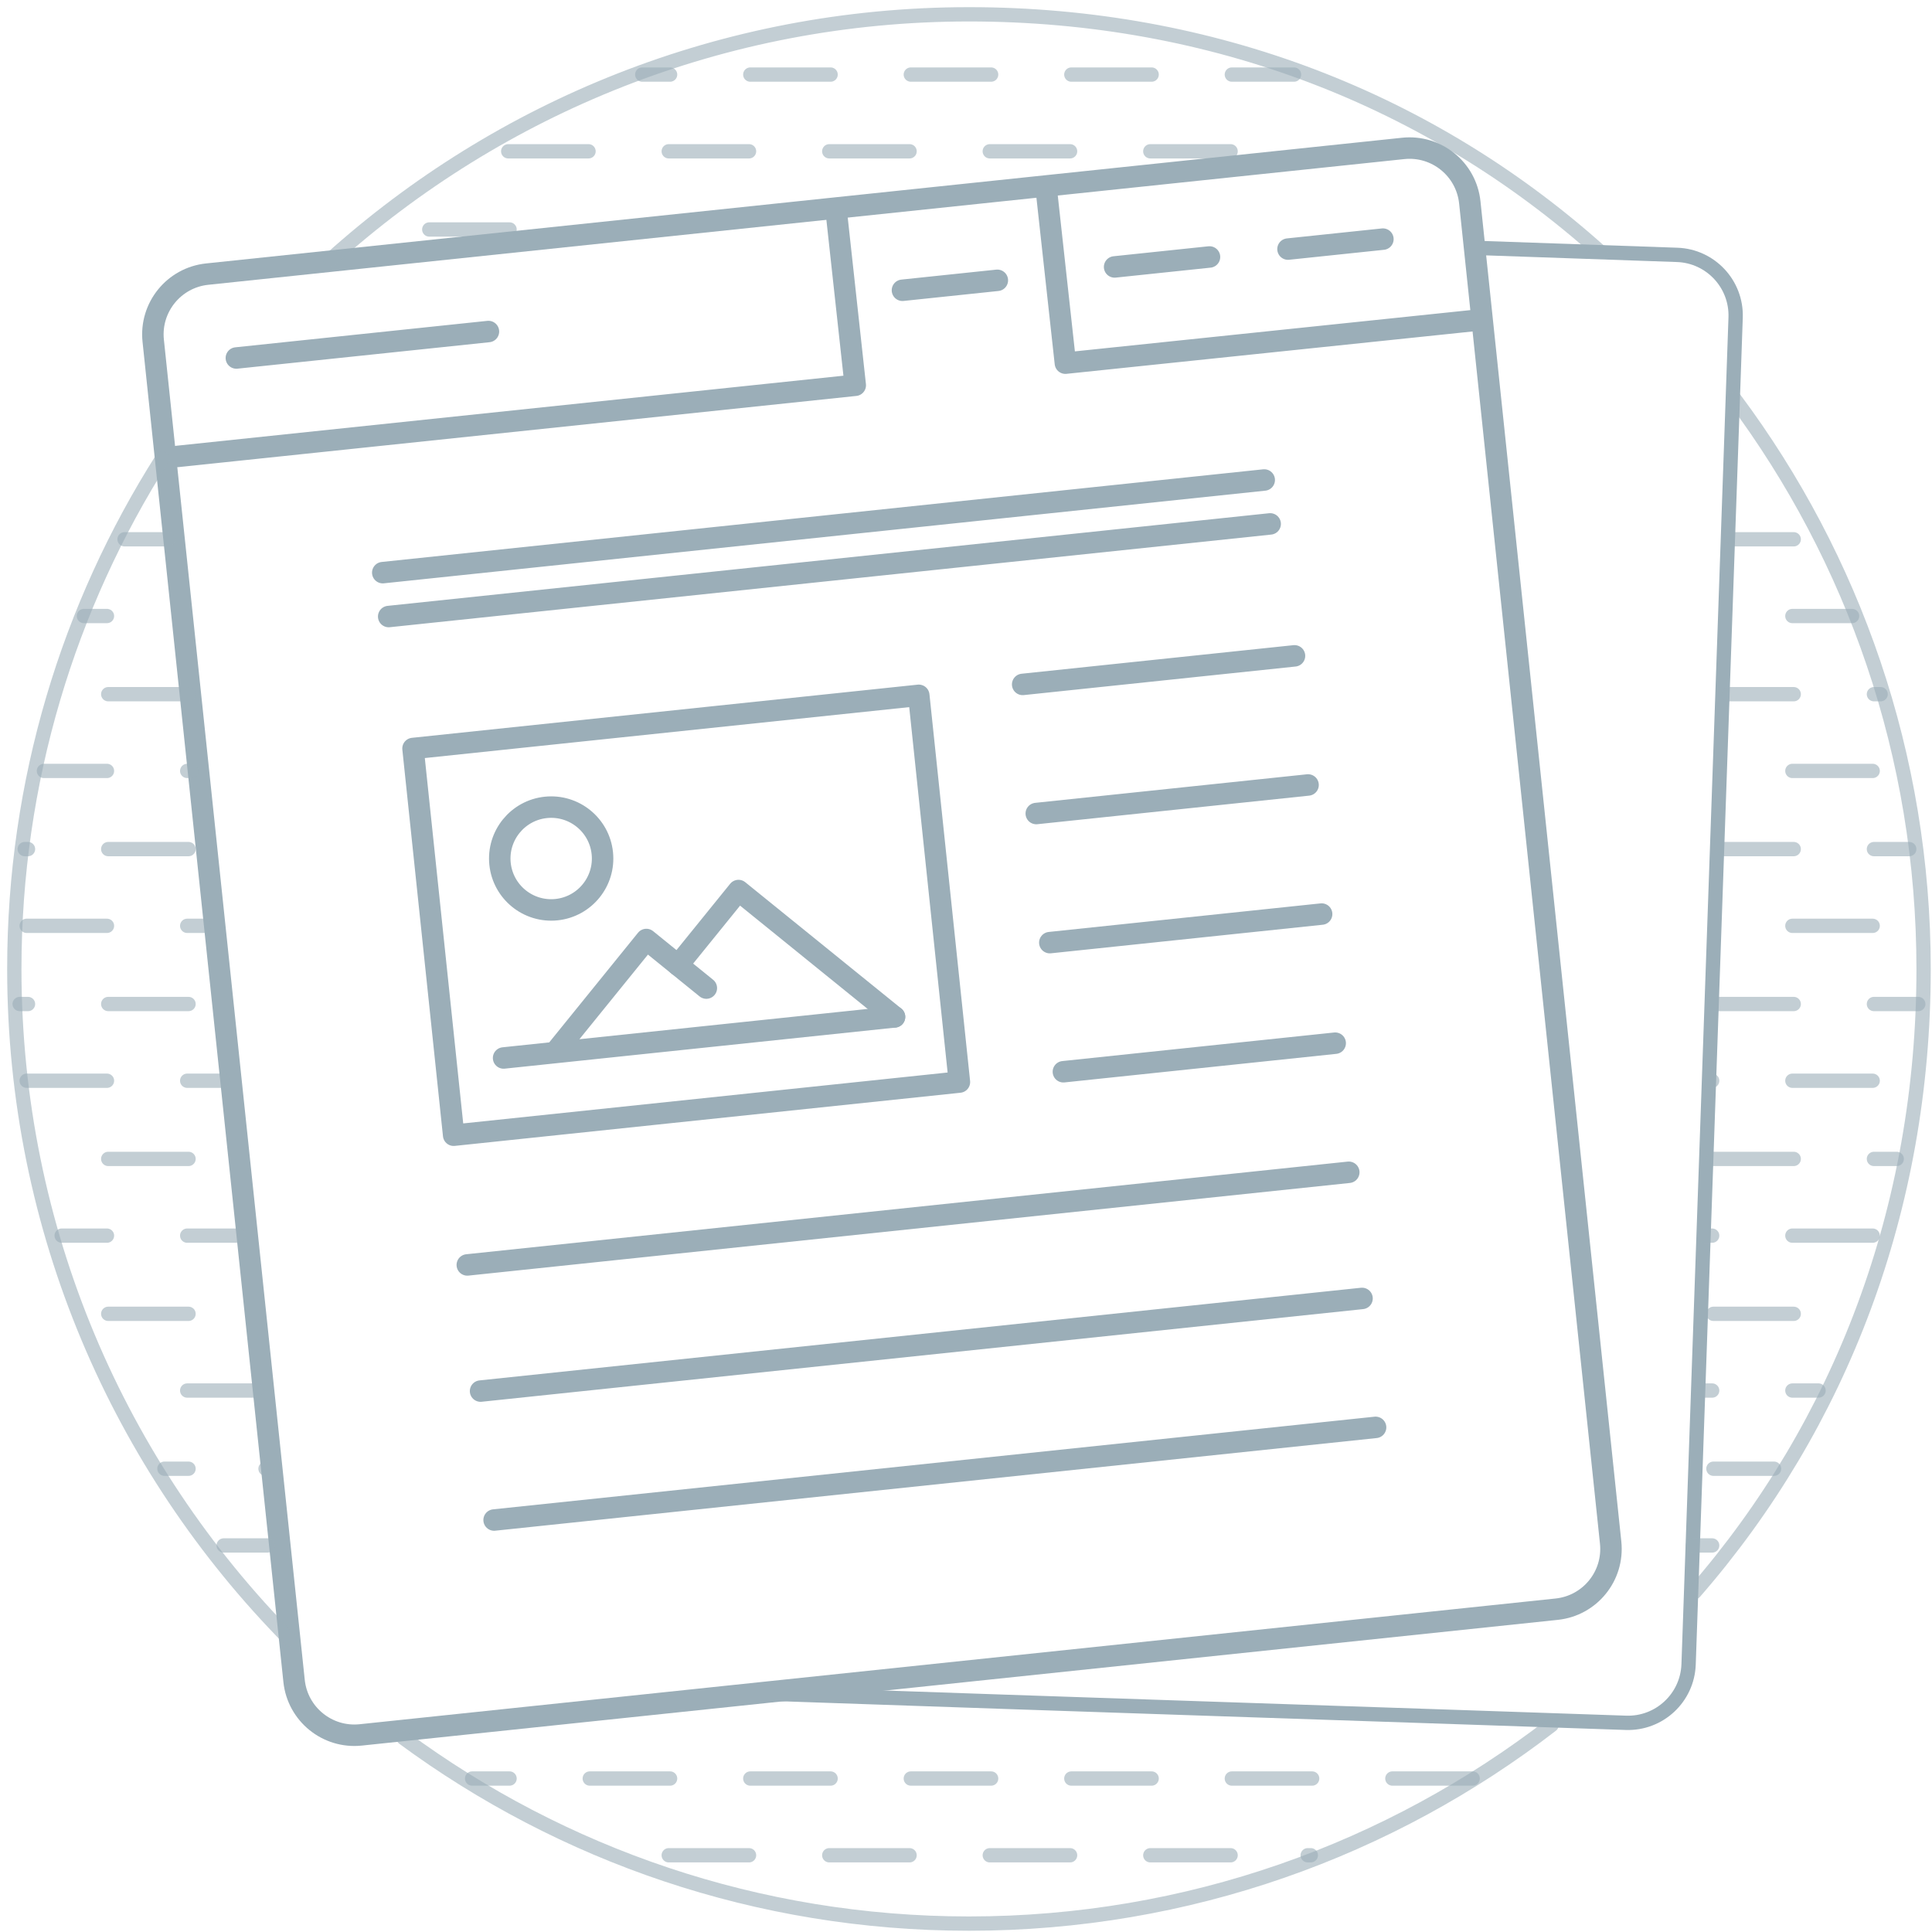
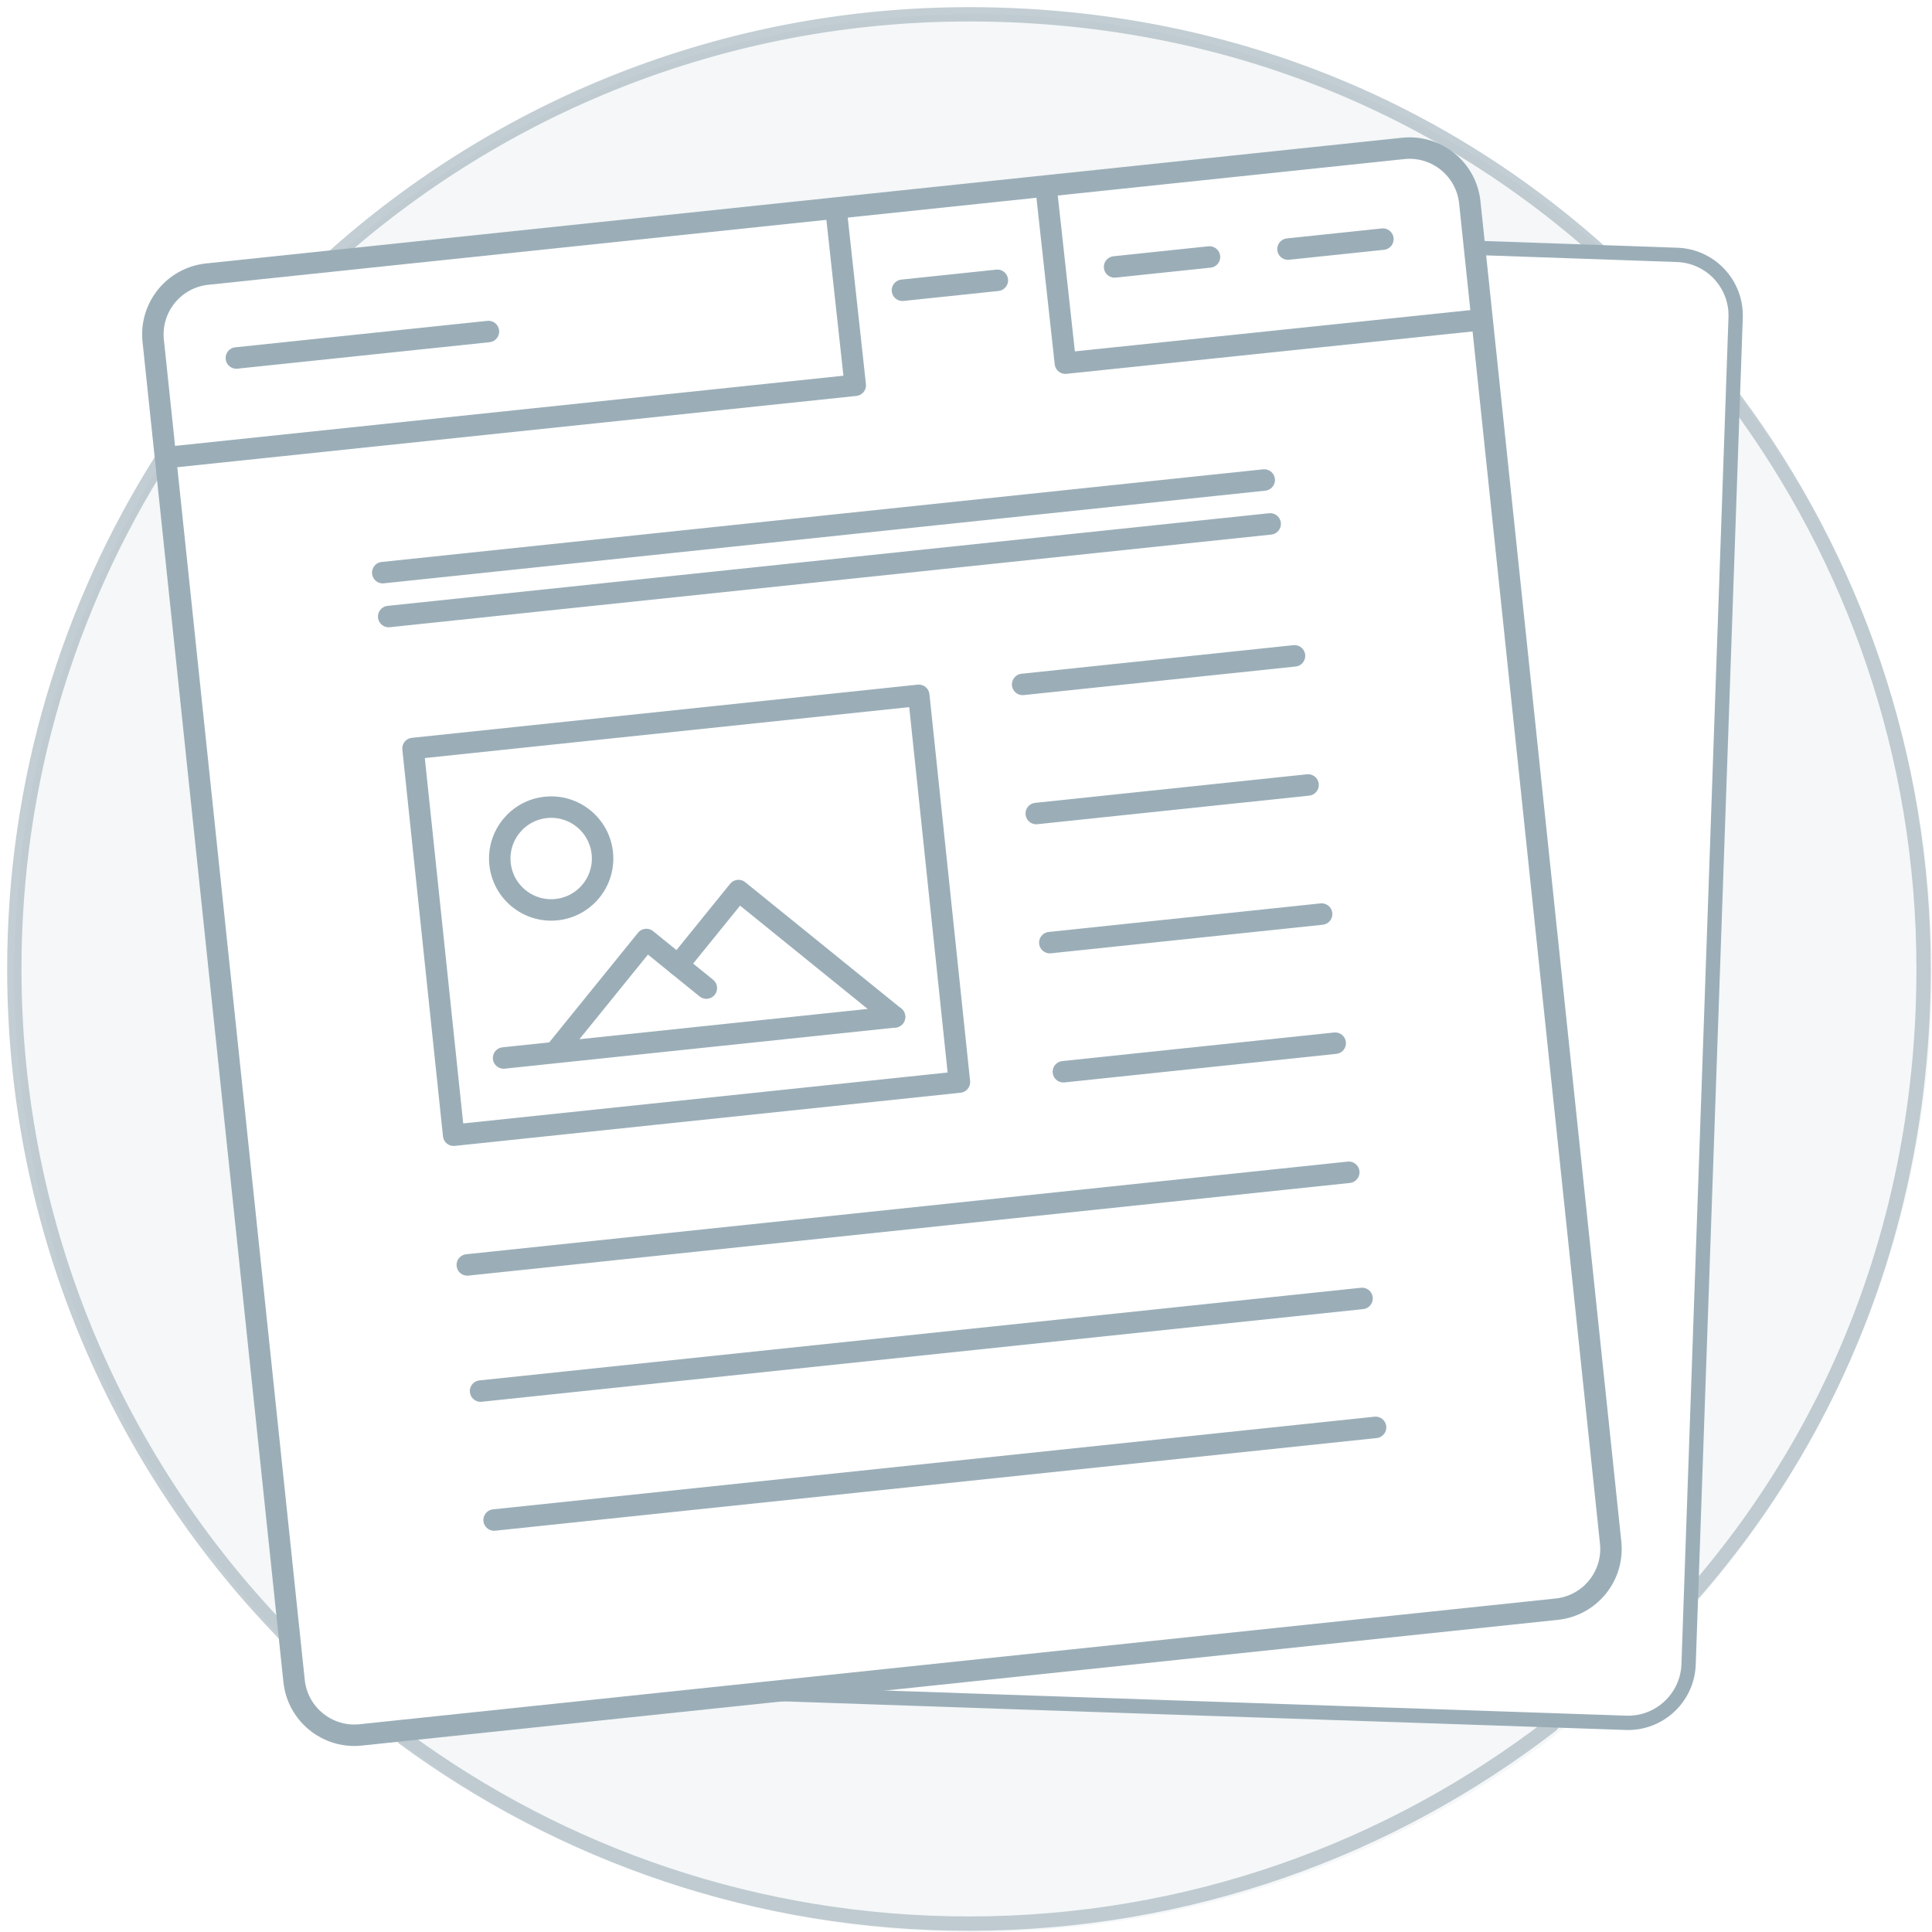
<svg xmlns="http://www.w3.org/2000/svg" width="135" height="135" viewBox="0 0 135 135">
-   <g stroke="#9BAEB8" fill="none" fill-rule="evenodd">
-     <path d="M102.703 14.14c-.245-2.326-2.329-4.014-4.655-3.769l-83.572 8.783c-2.326.245-4.014 2.329-3.77 4.655l9.843 93.649c.245 2.326 2.329 4.014 4.655 3.77 15.353-1.615 68.219-7.171 83.572-8.785 2.326-.244 4.014-2.328 3.769-4.654l-9.842-93.649zM27.16 43.081l61.594-6.473M26.746 40.014l61.593-6.474" stroke-width="1.5" stroke-linecap="round" stroke-linejoin="round" />
-     <path stroke-width="1.5" stroke-linecap="round" stroke-linejoin="round" d="M12.404 31.893l47.358-4.973-1.345-12.303M73.125 13.36l1.32 12.016 28.764-3.001M16.516 25.015l17.614-1.849M63.06 20.283l6.63-.696M77.884 18.652l6.63-.696M90 17.405l6.631-.696M33.58 97.203l61.593-6.474M34.526 106.213l61.594-6.474M71.46 47.824l18.994-1.996M72.41 56.846l18.992-1.996M73.357 65.867l18.993-1.996M74.305 74.889l18.993-1.996M32.653 88.388l61.594-6.474M64.2 48.587l-35.34 3.715 2.84 27.022 35.34-3.714z" />
-     <path stroke-width="1.5" stroke-linecap="round" stroke-linejoin="round" d="M35.189 73.927l27.317-2.871-23.741 2.495 6.4-7.903 4.191 3.395" />
-     <path stroke-width="1.5" stroke-linecap="round" stroke-linejoin="round" d="M47.38 67.442l4.223-5.215 10.903 8.829M38.139 56.417c1.972-.207 3.741 1.225 3.948 3.197.208 1.973-1.225 3.742-3.197 3.949-1.972.207-3.741-1.225-3.949-3.197-.207-1.972 1.226-3.742 3.198-3.949z" />
-     <path d="M53.12 118.326c21.793.761 49.819 1.684 60.491 2.057 2.338.082 4.299-1.747 4.381-4.085l3.286-94.107c.082-2.338-1.747-4.299-4.085-4.381l-14.053-.49" />
-     <g opacity=".6" stroke-linecap="round" stroke-linejoin="round">
+   <g fill="none" fill-rule="evenodd">
+     <path d="M27.05 121.033l26.088-2.742-.017.035c19.625.686 44.306 1.502 56.815 1.93C98.456 129.48 83.873 135 68 135c-15.422 0-29.627-5.21-40.95-13.967zm-6.754-5.987C8.364 102.948 1 86.334 1 68c0-13.298 3.874-25.692 10.556-36.113l8.74 83.16zm2.832-96.801C35.006 7.525 50.741 1 68 1c16.93 0 32.393 6.28 44.187 16.635l-9.047-.315-.085.171-.352-3.351c-.245-2.326-2.329-4.014-4.655-3.769l-74.92 7.874zm97.977 8.898C129.818 38.451 135 52.62 135 68c0 17.06-6.376 32.63-16.874 44.458l2.98-85.315z" fill-opacity=".1" fill="#9BAEB8" />
+     <path d="M102.703 14.14c-.245-2.326-2.329-4.014-4.655-3.769l-83.572 8.783c-2.326.245-4.014 2.329-3.77 4.655l9.843 93.649c.245 2.326 2.329 4.014 4.655 3.77 15.353-1.615 68.219-7.171 83.572-8.785 2.326-.244 4.014-2.328 3.769-4.654l-9.842-93.649zM27.16 43.081l61.594-6.473M26.746 40.014l61.593-6.474" stroke="#9BAEB8" stroke-width="1.5" stroke-linecap="round" stroke-linejoin="round" />
+     <path stroke="#9BAEB8" stroke-width="1.5" stroke-linecap="round" stroke-linejoin="round" d="M12.404 31.893l47.358-4.973-1.345-12.303M73.125 13.36l1.32 12.016 28.764-3.001M16.516 25.015l17.614-1.849M63.06 20.283l6.63-.696M77.884 18.652l6.63-.696M90 17.405l6.631-.696M33.58 97.203l61.593-6.474M34.526 106.213l61.594-6.474M71.46 47.824l18.994-1.996M72.41 56.846l18.992-1.996M73.357 65.867l18.993-1.996M74.305 74.889l18.993-1.996M32.653 88.388l61.594-6.474M64.2 48.587l-35.34 3.715 2.84 27.022 35.34-3.714z" />
+     <path stroke="#9BAEB8" stroke-width="1.5" stroke-linecap="round" stroke-linejoin="round" d="M35.189 73.927l27.317-2.871-23.741 2.495 6.4-7.903 4.191 3.395" />
+     <path stroke="#9BAEB8" stroke-width="1.5" stroke-linecap="round" stroke-linejoin="round" d="M47.38 67.442l4.223-5.215 10.903 8.829M38.139 56.417c1.972-.207 3.741 1.225 3.948 3.197.208 1.973-1.225 3.742-3.197 3.949-1.972.207-3.741-1.225-3.949-3.197-.207-1.972 1.226-3.742 3.198-3.949z" />
+     <path d="M53.12 118.326c21.793.761 49.819 1.684 60.491 2.057 2.338.082 4.299-1.747 4.381-4.085l3.286-94.107c.082-2.338-1.747-4.299-4.085-4.381l-14.053-.49" stroke="#9BAEB8" />
+     <g opacity=".6" stroke="#9BAEB8" stroke-linecap="round" stroke-linejoin="round">
      <path d="M67.706 1c17.084 0 32.303 6.018 44.11 16.595M121.213 27.886c8.29 11.117 13.2 24.9 13.2 39.82 0 16.741-5.801 31.827-16.002 43.545M108.418 120.538c-11.268 8.698-25.39 13.875-40.712 13.875-14.783 0-28.45-4.82-39.512-12.971M20.239 114.555C8.345 102.506 1 85.957 1 67.707c0-13.115 3.793-25.35 10.34-35.669M23.087 18.136c5.9-5.314 12.752-9.592 20.268-12.544M43.355 5.592C50.9 2.628 59.115 1 67.706 1" />
-     </g>
-     <g opacity=".6" stroke-linecap="round" stroke-linejoin="round">
-       <path d="M5.863 43.045h1.612M3.069 53.869h4.406M1.863 64.693h5.612M1.863 75.517h5.612M4.309 86.341h3.166M1.727 59.331h.23M1.373 70.156h.584M13.08 53.869h.29M13.08 64.693h1.143M13.08 75.517H15.6M13.08 86.341h3.58M13.08 97.165h4.816M15.63 107.99h3.061M8.703 37.683h3.033M7.562 48.507h5.612M7.562 59.331h5.612M7.562 70.156h5.612M7.562 80.98h5.612M7.562 91.804h5.612M11.49 102.628h1.684M18.778 102.628h-.224M35.512 10.572h5.612M29.995 16.035h5.611M32.988 124.276h2.618M46.728 10.572h5.612M46.728 129.638h5.612M44.878 5.211h1.945M41.21 124.276h5.613M57.945 10.572h5.612M57.945 129.638h5.612M52.427 5.211h5.612M52.427 124.276h5.612M69.161 10.572h5.612M69.161 129.638h5.612M63.644 5.211h5.612M63.644 124.276h5.612M80.378 10.572h5.612M80.378 129.638h5.612M74.86 5.211h5.612M74.86 124.276h5.612M91.594 129.638h-.218M86.076 5.211h4.346M86.076 124.276h5.612M97.293 124.276h5.612M119.536 75.517h.103M119.087 86.341h.552M119.04 97.165h.599M118.299 107.99h1.34M125.243 43.045h4.173M125.243 53.869h5.612M125.243 64.693h5.612M125.243 75.517h5.612M125.243 86.341h5.612M125.243 97.165h1.829M121.145 37.683h4.193M120.804 48.507h4.534M120.393 59.331h4.945M119.726 70.156h5.612M119.726 80.98h5.612M119.726 91.804h5.612M119.726 102.628h4.236M130.942 48.507h.469M130.942 59.331h2.469M130.942 70.156h3.1M130.942 80.98h1.594" />
    </g>
  </g>
</svg>
